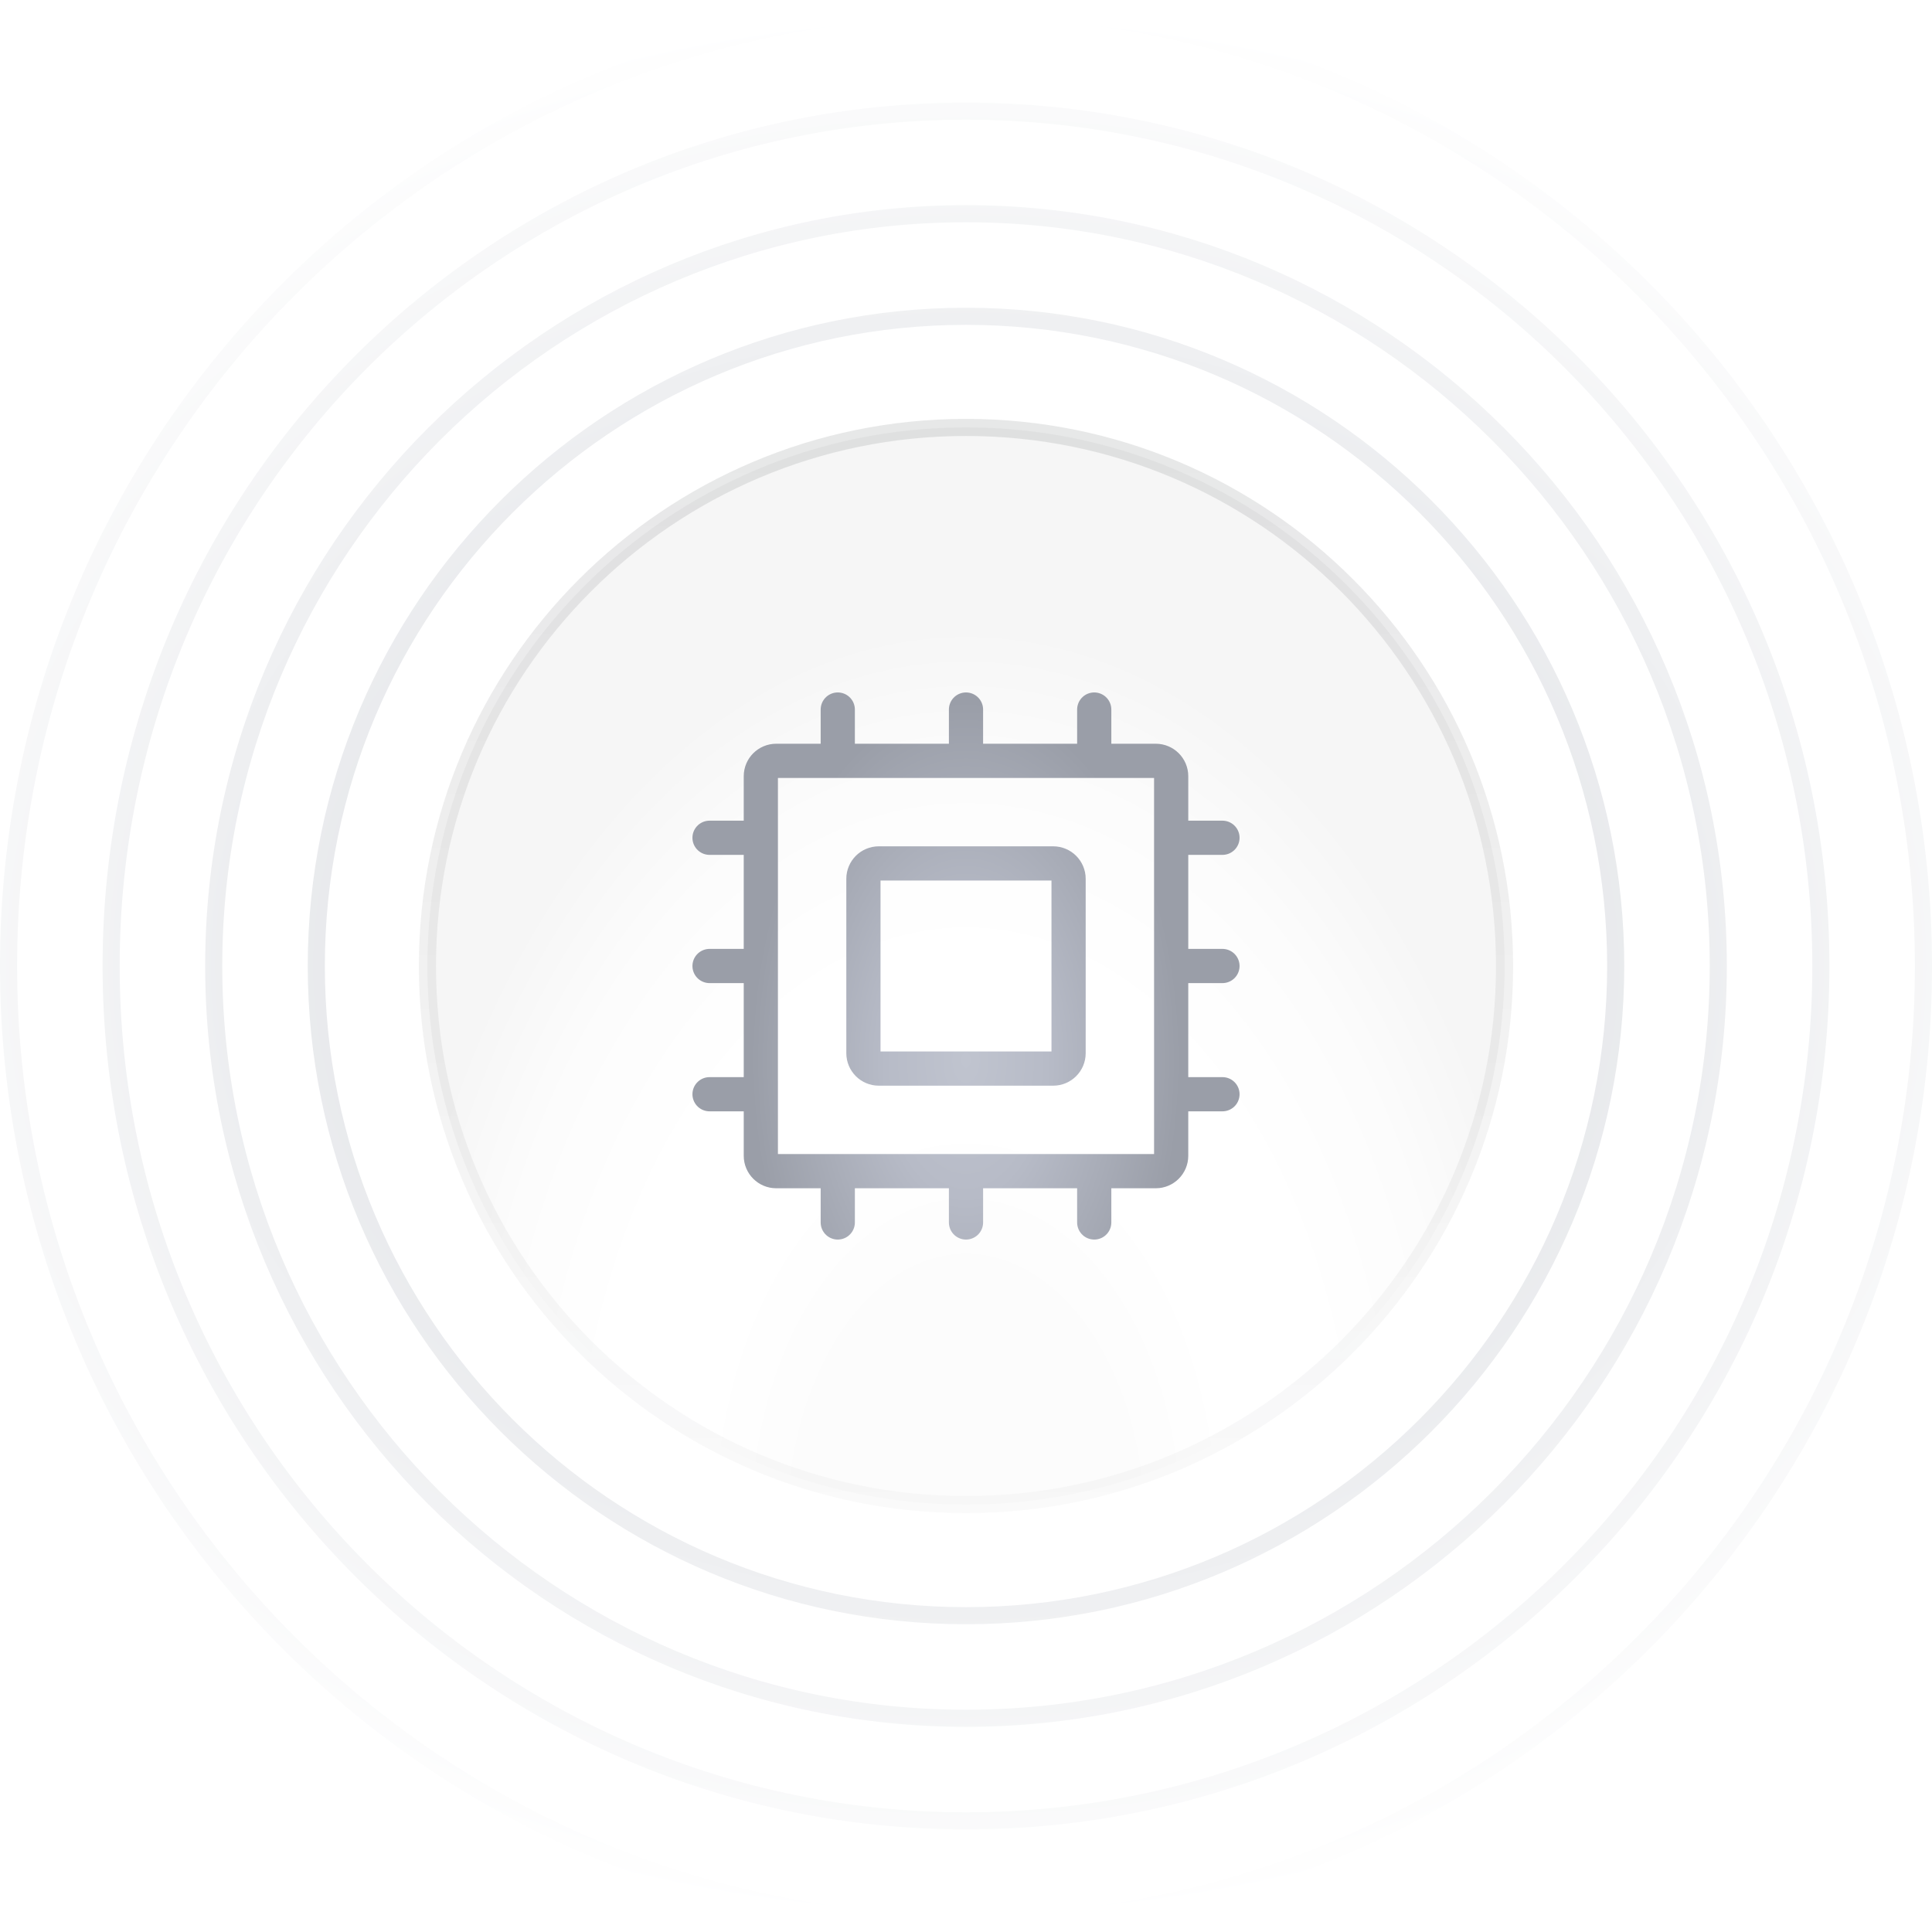
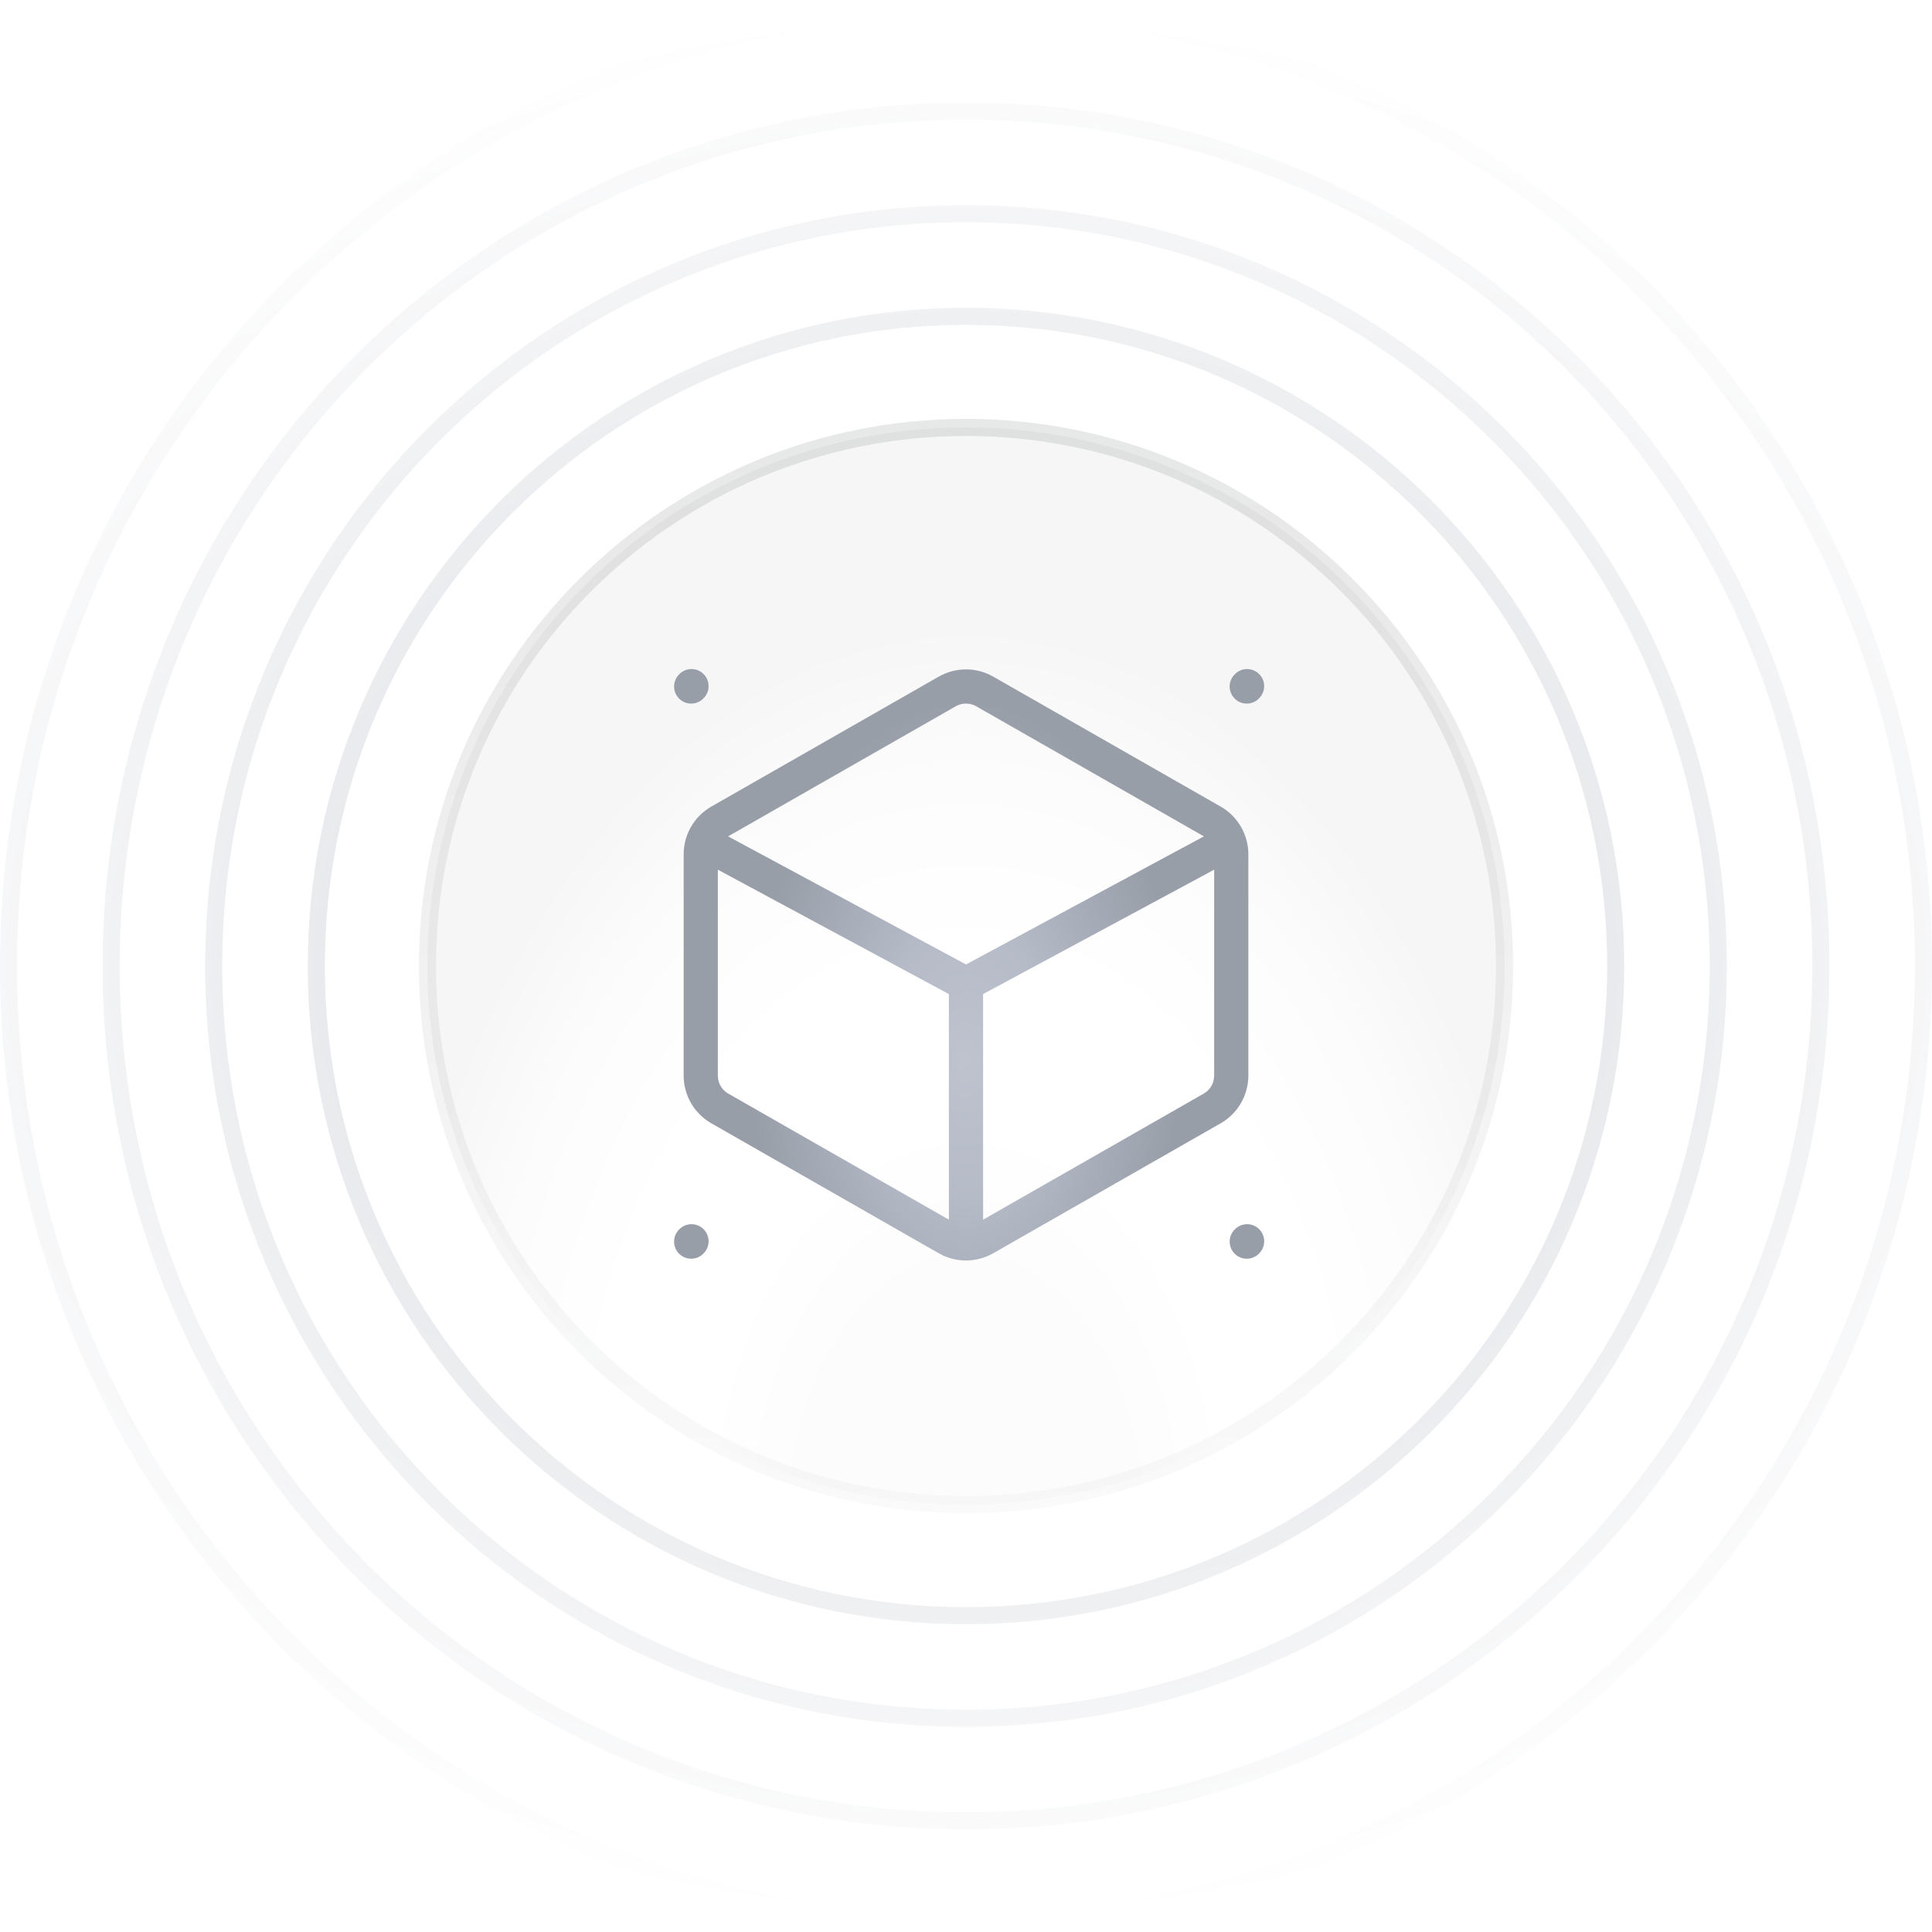
<svg xmlns="http://www.w3.org/2000/svg" width="113" height="113" viewBox="0 0 113 113" fill="none">
-   <path d="M94.5 56.5C94.5 77.487 77.487 94.5 56.5 94.5C35.513 94.5 18.5 77.487 18.5 56.5C18.5 35.513 35.513 18.5 56.5 18.5C77.487 18.5 94.5 35.513 94.5 56.5Z" stroke="url(#paint0_radial_1751_12323)" />
-   <path d="M100.5 56.5C100.5 80.8 80.8 100.5 56.5 100.5C32.2 100.5 12.5 80.8 12.5 56.5C12.5 32.2 32.2 12.5 56.5 12.5C80.8 12.5 100.5 32.2 100.5 56.5Z" stroke="url(#paint1_radial_1751_12323)" />
-   <path d="M106.5 56.5C106.5 84.114 84.114 106.5 56.5 106.5C28.886 106.5 6.5 84.114 6.5 56.5C6.5 28.886 28.886 6.5 56.5 6.5C84.114 6.5 106.5 28.886 106.5 56.5Z" stroke="url(#paint2_radial_1751_12323)" />
-   <path d="M112.5 56.5C112.5 87.428 87.428 112.5 56.5 112.5C25.572 112.5 0.5 87.428 0.5 56.5C0.5 25.572 25.572 0.5 56.5 0.5C87.428 0.5 112.5 25.572 112.5 56.5Z" stroke="url(#paint3_radial_1751_12323)" />
-   <path d="M56.5 25C73.897 25 88 39.103 88 56.5C88 73.897 73.897 88 56.5 88C39.103 88 25 73.897 25 56.5C25 39.103 39.103 25 56.5 25Z" fill="url(#paint4_radial_1751_12323)" />
-   <path d="M56.5 25C73.897 25 88 39.103 88 56.5C88 73.897 73.897 88 56.5 88C39.103 88 25 73.897 25 56.5C25 39.103 39.103 25 56.5 25Z" stroke="url(#paint5_linear_1751_12323)" />
-   <mask id="mask0_1751_12323" style="mask-type:alpha" maskUnits="userSpaceOnUse" x="40" y="40" width="33" height="33">
-     <path d="M64 44.5V41.5M56.5 44.5V41.5M49 44.5V41.5M49 68.5V71.5M56.5 68.5V71.5M64 68.5V71.5M68.5 64H71.5M68.5 56.5H71.5M68.5 49H71.5M44.5 64H41.5M44.5 56.5H41.5M44.5 49H41.5M50.5 61.6V51.4C50.5 50.903 50.903 50.5 51.4 50.5H61.6C62.097 50.5 62.5 50.903 62.5 51.4V61.6C62.5 62.097 62.097 62.5 61.6 62.5H51.4C50.903 62.5 50.5 62.097 50.5 61.6ZM68.5 45.4V67.6C68.5 68.097 68.097 68.5 67.6 68.5H45.4C44.903 68.5 44.5 68.097 44.5 67.6V45.4C44.5 44.903 44.903 44.5 45.4 44.5H67.6C68.097 44.5 68.5 44.903 68.5 45.4Z" stroke="black" style="stroke:black;stroke-opacity:1;" stroke-width="2" stroke-linecap="round" stroke-linejoin="round" />
+   <path d="M94.5 56.5C94.5 77.487 77.487 94.5 56.5 94.5C35.513 94.5 18.5 77.487 18.5 56.5C18.5 35.513 35.513 18.5 56.5 18.5C77.487 18.5 94.5 35.513 94.5 56.5Z" stroke="url(#paint0_radial_7856_792)" />
+   <path d="M100.5 56.5C100.5 80.8 80.8 100.5 56.5 100.5C32.2 100.5 12.5 80.8 12.5 56.5C12.5 32.2 32.2 12.5 56.5 12.5C80.8 12.5 100.5 32.2 100.5 56.5Z" stroke="url(#paint1_radial_7856_792)" />
+   <path d="M106.5 56.5C106.5 84.114 84.114 106.5 56.5 106.5C28.886 106.5 6.5 84.114 6.5 56.5C6.5 28.886 28.886 6.5 56.5 6.5C84.114 6.5 106.5 28.886 106.5 56.5Z" stroke="url(#paint2_radial_7856_792)" />
+   <path d="M112.5 56.5C112.5 87.428 87.428 112.5 56.5 112.5C25.572 112.5 0.5 87.428 0.5 56.5C0.5 25.572 25.572 0.5 56.5 0.5C87.428 0.5 112.5 25.572 112.5 56.5Z" stroke="url(#paint3_radial_7856_792)" />
+   <path d="M56.5 25C73.897 25 88 39.103 88 56.5C88 73.897 73.897 88 56.5 88C39.103 88 25 73.897 25 56.5C25 39.103 39.103 25 56.5 25Z" fill="url(#paint4_radial_7856_792)" />
+   <path d="M56.5 25C73.897 25 88 39.103 88 56.5C88 73.897 73.897 88 56.5 88C39.103 88 25 73.897 25 56.5C25 39.103 39.103 25 56.5 25Z" stroke="url(#paint5_linear_7856_792)" />
+   <mask id="mask0_7856_792" style="mask-type:alpha" maskUnits="userSpaceOnUse" x="39" y="39" width="35" height="35">
+     <path d="M42.094 49.789L56.5 57.546M56.5 57.546L70.906 49.789M56.5 57.546V71.952M40.426 40.152L40.444 40.132M40.426 72.621L40.444 72.601M72.921 40.152L72.939 40.132M72.922 72.621L72.941 72.601M57.599 72.432L70.897 64.833C71.588 64.439 72.014 63.704 72.014 62.909V49.967C72.014 49.172 71.588 48.437 70.897 48.043L57.599 40.444C56.918 40.055 56.082 40.055 55.401 40.444L42.102 48.043C41.412 48.437 40.986 49.172 40.986 49.967V62.909C40.986 63.704 41.412 64.439 42.102 64.833L55.401 72.432C56.082 72.821 56.918 72.821 57.599 72.432Z" stroke="black" stroke-width="2" stroke-linecap="round" stroke-linejoin="round" />
  </mask>
-   <g mask="url(#mask0_1751_12323)">
-     <rect width="40" height="40" transform="translate(36.5 36.5)" fill="url(#paint6_radial_1751_12323)" />
+   <g mask="url(#mask0_7856_792)">
+     <rect width="40" height="40" transform="translate(36.5 36.5)" fill="url(#paint6_radial_7856_792)" />
  </g>
  <defs>
-     <radialGradient id="paint0_radial_1751_12323" cx="0" cy="0" r="1" gradientUnits="userSpaceOnUse" gradientTransform="translate(56.5 56.5) rotate(90) scale(56 68.1429)">
-       <stop stop-color="#CED1D7" style="stop-color:#CED1D7;stop-color:color(display-p3 0.808 0.82 0.843);stop-opacity:1;" />
-       <stop offset="1" stop-color="white" style="stop-color:white;stop-opacity:1;" />
+     <radialGradient id="paint0_radial_7856_792" cx="0" cy="0" r="1" gradientUnits="userSpaceOnUse" gradientTransform="translate(56.5 56.5) rotate(90) scale(56 68.1429)">
+       <stop stop-color="#CED1D7" />
+       <stop offset="1" stop-color="white" />
    </radialGradient>
-     <radialGradient id="paint1_radial_1751_12323" cx="0" cy="0" r="1" gradientUnits="userSpaceOnUse" gradientTransform="translate(56.5 56.5) rotate(90) scale(56 68.1429)">
-       <stop stop-color="#CED1D7" style="stop-color:#CED1D7;stop-color:color(display-p3 0.808 0.82 0.843);stop-opacity:1;" />
-       <stop offset="1" stop-color="white" style="stop-color:white;stop-opacity:1;" />
+     <radialGradient id="paint1_radial_7856_792" cx="0" cy="0" r="1" gradientUnits="userSpaceOnUse" gradientTransform="translate(56.5 56.5) rotate(90) scale(56 68.1429)">
+       <stop stop-color="#CED1D7" />
+       <stop offset="1" stop-color="white" />
    </radialGradient>
-     <radialGradient id="paint2_radial_1751_12323" cx="0" cy="0" r="1" gradientUnits="userSpaceOnUse" gradientTransform="translate(56.5 56.5) rotate(90) scale(56 68.1429)">
-       <stop stop-color="#CED1D7" style="stop-color:#CED1D7;stop-color:color(display-p3 0.808 0.82 0.843);stop-opacity:1;" />
-       <stop offset="1" stop-color="white" style="stop-color:white;stop-opacity:1;" />
+     <radialGradient id="paint2_radial_7856_792" cx="0" cy="0" r="1" gradientUnits="userSpaceOnUse" gradientTransform="translate(56.5 56.5) rotate(90) scale(56 68.1429)">
+       <stop stop-color="#CED1D7" />
+       <stop offset="1" stop-color="white" />
    </radialGradient>
-     <radialGradient id="paint3_radial_1751_12323" cx="0" cy="0" r="1" gradientUnits="userSpaceOnUse" gradientTransform="translate(56.5 56.5) rotate(90) scale(56 68.1429)">
-       <stop stop-color="#CED1D7" style="stop-color:#CED1D7;stop-color:color(display-p3 0.808 0.82 0.843);stop-opacity:1;" />
-       <stop offset="1" stop-color="white" style="stop-color:white;stop-opacity:1;" />
+     <radialGradient id="paint3_radial_7856_792" cx="0" cy="0" r="1" gradientUnits="userSpaceOnUse" gradientTransform="translate(56.5 56.5) rotate(90) scale(56 68.1429)">
+       <stop stop-color="#CED1D7" />
+       <stop offset="1" stop-color="white" />
    </radialGradient>
-     <radialGradient id="paint4_radial_1751_12323" cx="0" cy="0" r="1" gradientUnits="userSpaceOnUse" gradientTransform="translate(56.5 89.5) rotate(-90) scale(53 34.617)">
-       <stop stop-color="#FCFCFC" style="stop-color:#FCFCFC;stop-color:color(display-p3 0.988 0.988 0.988);stop-opacity:1;" />
-       <stop offset="0.274" stop-color="#FCFCFC" style="stop-color:#FCFCFC;stop-color:color(display-p3 0.988 0.988 0.988);stop-opacity:1;" />
-       <stop offset="0.457" stop-color="white" style="stop-color:white;stop-opacity:1;" />
-       <stop offset="0.631" stop-color="white" style="stop-color:white;stop-opacity:1;" />
-       <stop offset="0.837" stop-color="#FCFCFC" style="stop-color:#FCFCFC;stop-color:color(display-p3 0.988 0.988 0.988);stop-opacity:1;" />
-       <stop offset="1" stop-color="#F6F6F6" style="stop-color:#F6F6F6;stop-color:color(display-p3 0.965 0.965 0.965);stop-opacity:1;" />
+     <radialGradient id="paint4_radial_7856_792" cx="0" cy="0" r="1" gradientUnits="userSpaceOnUse" gradientTransform="translate(56.5 89.5) rotate(-90) scale(53 34.617)">
+       <stop stop-color="#FCFCFC" />
+       <stop offset="0.274" stop-color="#FCFCFC" />
+       <stop offset="0.457" stop-color="white" />
+       <stop offset="0.631" stop-color="white" />
+       <stop offset="0.837" stop-color="#FCFCFC" />
+       <stop offset="1" stop-color="#F6F6F6" />
    </radialGradient>
-     <linearGradient id="paint5_linear_1751_12323" x1="56.5" y1="24.5" x2="56.5" y2="88.5" gradientUnits="userSpaceOnUse">
-       <stop stop-color="#0F1013" stop-opacity="0.1" style="stop-color:#0F1013;stop-color:color(display-p3 0.059 0.063 0.074);stop-opacity:0.1;" />
-       <stop offset="1" stop-color="#0F1013" stop-opacity="0.02" style="stop-color:#0F1013;stop-color:color(display-p3 0.059 0.063 0.074);stop-opacity:0.02;" />
+     <linearGradient id="paint5_linear_7856_792" x1="56.5" y1="24.5" x2="56.5" y2="88.5" gradientUnits="userSpaceOnUse">
+       <stop stop-color="#0F1013" stop-opacity="0.1" />
+       <stop offset="1" stop-color="#0F1013" stop-opacity="0.02" />
    </linearGradient>
-     <radialGradient id="paint6_radial_1751_12323" cx="0" cy="0" r="1" gradientUnits="userSpaceOnUse" gradientTransform="translate(20 25.5) rotate(-90) scale(21 12.5457)">
-       <stop stop-color="#C0C4CF" style="stop-color:#C0C4CF;stop-color:color(display-p3 0.753 0.769 0.812);stop-opacity:1;" />
-       <stop offset="0.38" stop-color="#B7BBC7" style="stop-color:#B7BBC7;stop-color:color(display-p3 0.718 0.733 0.78);stop-opacity:1;" />
-       <stop offset="1" stop-color="#9A9EA8" style="stop-color:#9A9EA8;stop-color:color(display-p3 0.604 0.62 0.659);stop-opacity:1;" />
+     <radialGradient id="paint6_radial_7856_792" cx="0" cy="0" r="1" gradientUnits="userSpaceOnUse" gradientTransform="translate(20 25.5) rotate(-90) scale(21 12.5457)">
+       <stop stop-color="#BEC3CE" />
+       <stop offset="0.38" stop-color="#B5BBC7" />
+       <stop offset="1" stop-color="#989EA8" />
    </radialGradient>
  </defs>
</svg>
